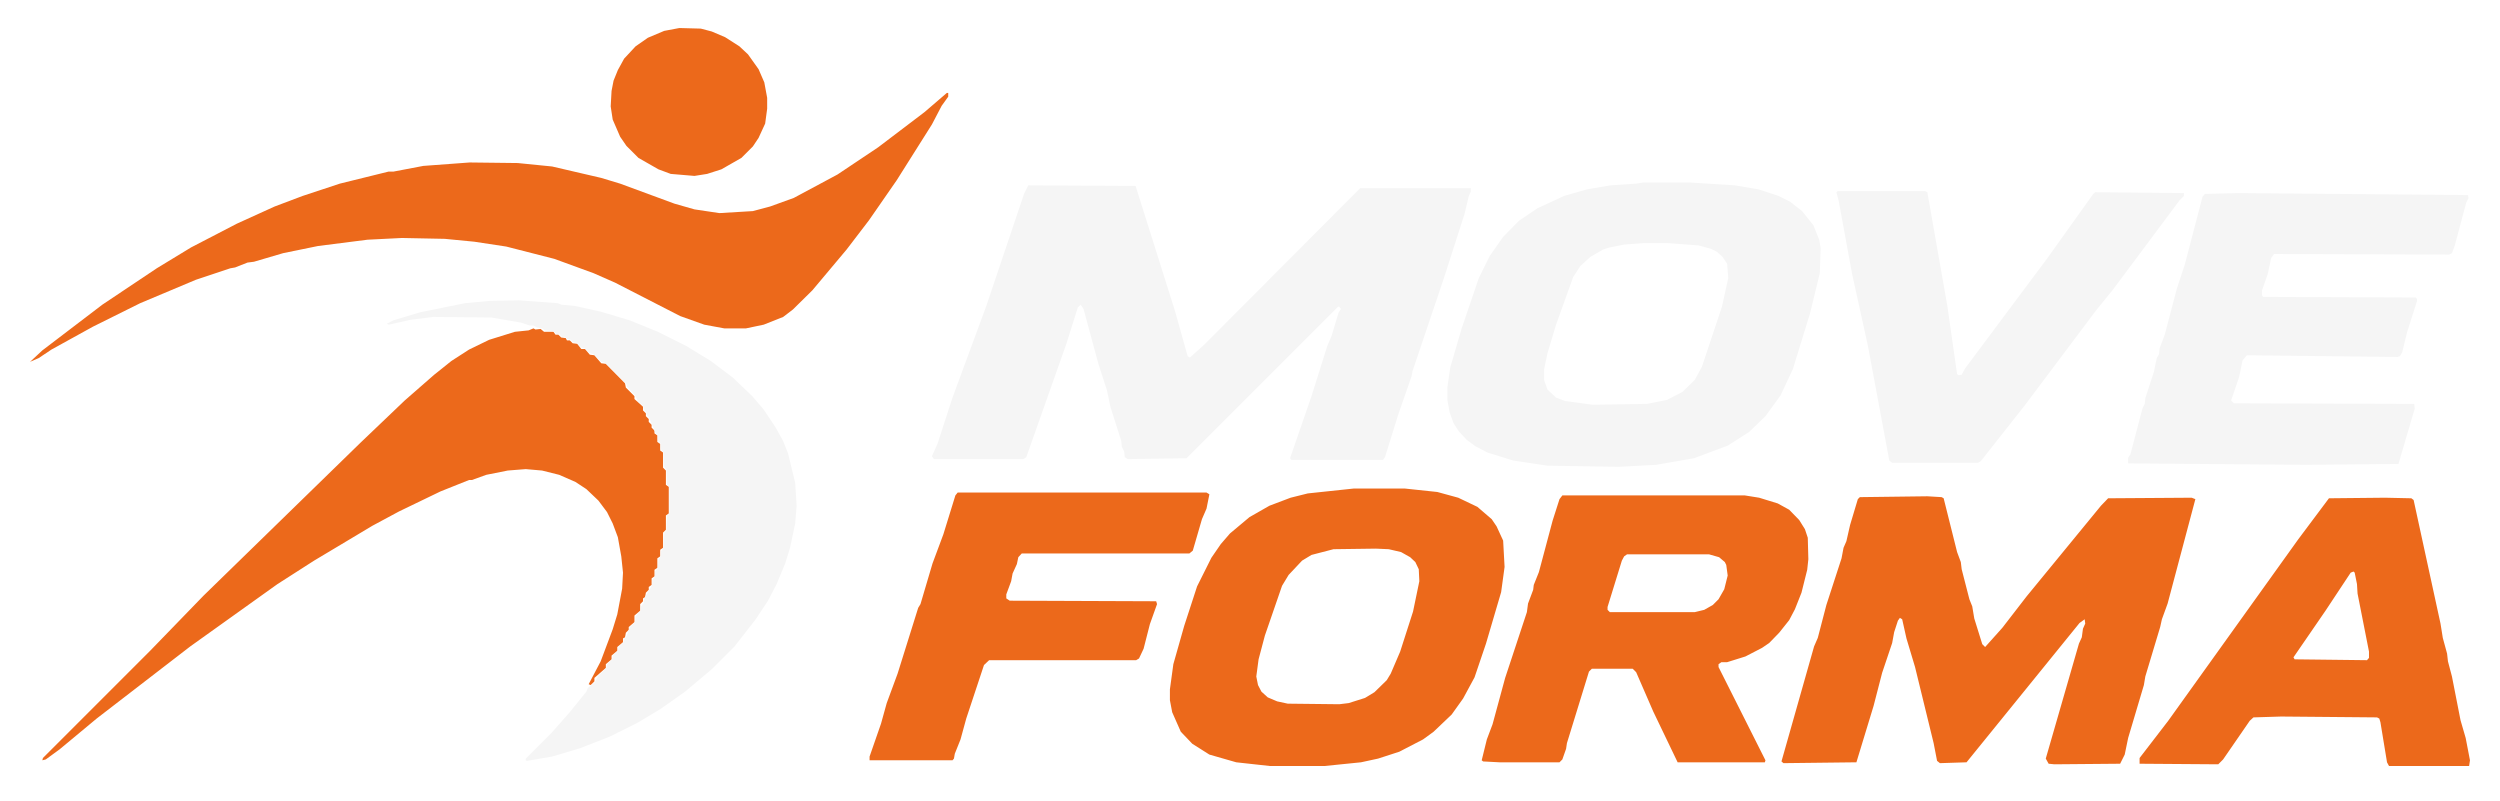
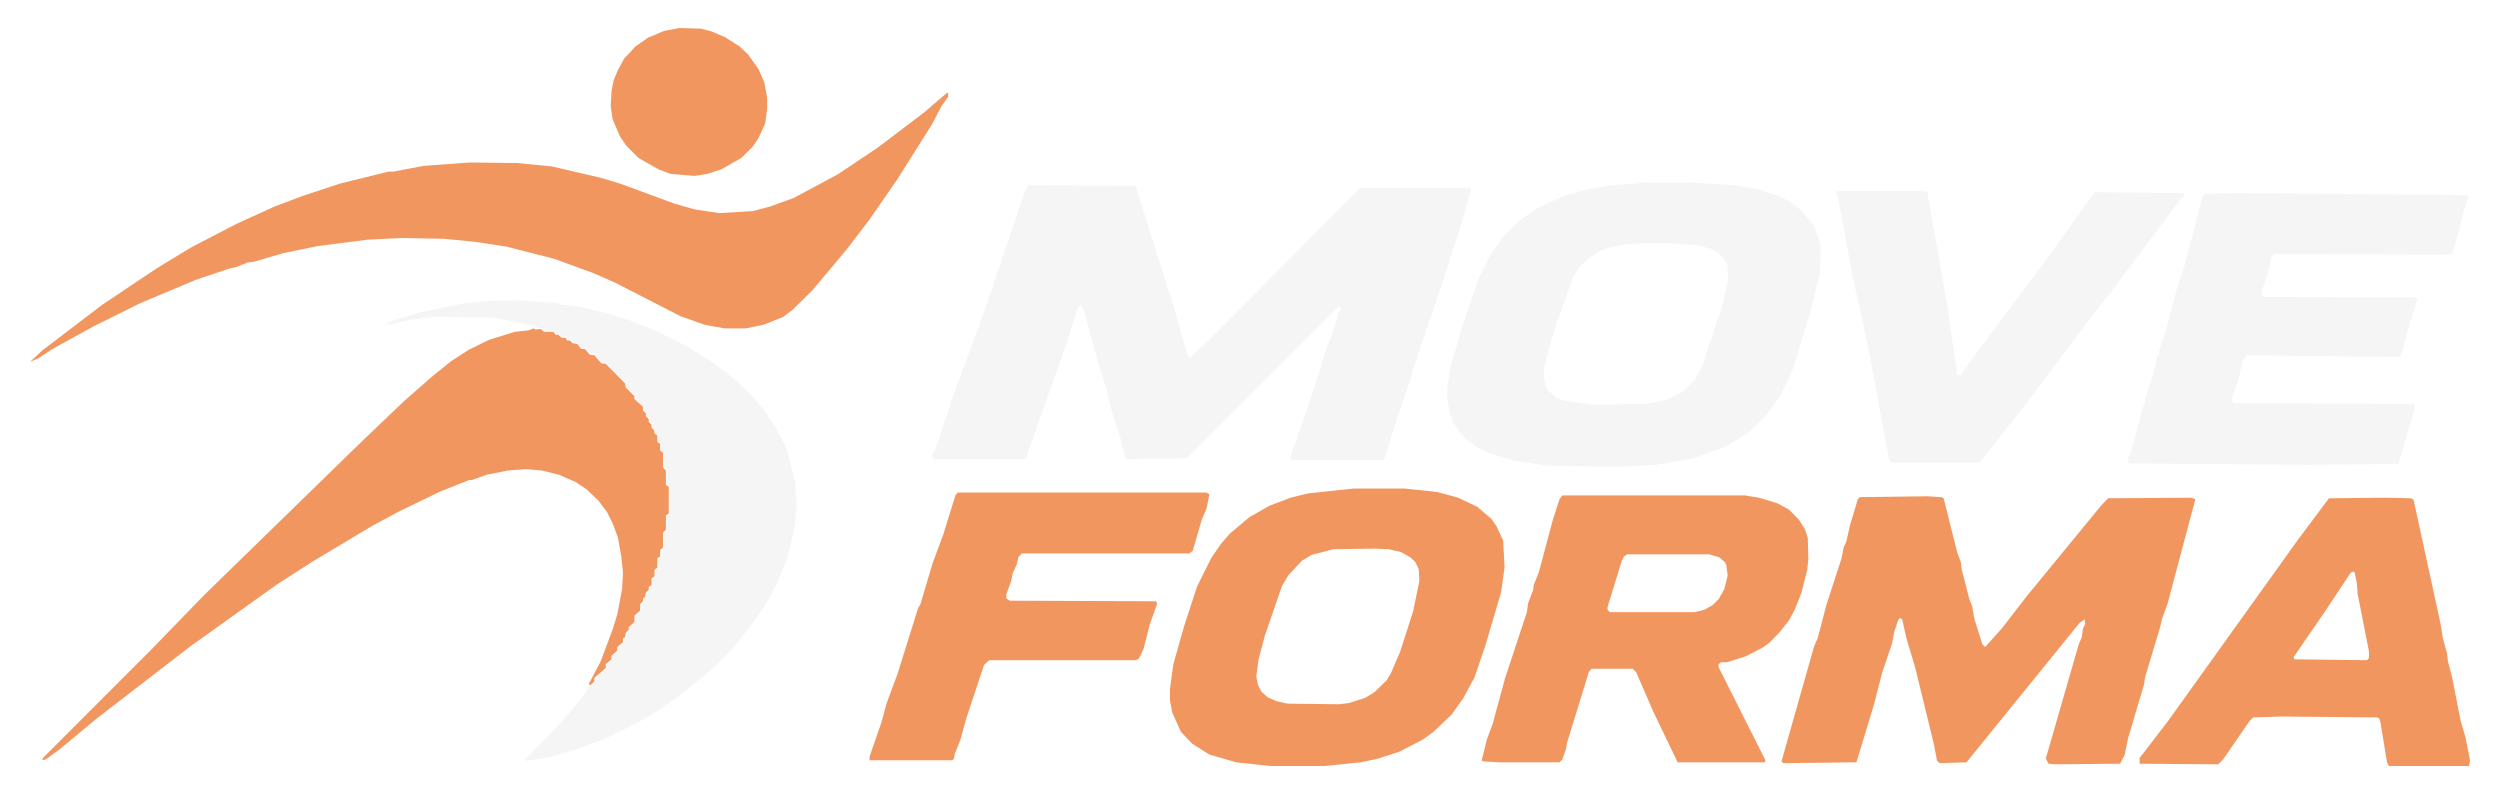
<svg xmlns="http://www.w3.org/2000/svg" viewBox="0 0 874 280" role="img" aria-label="Move Forma">
-   <path fill="#EC691B" fill-rule="evenodd" d="M843.8 174.8L843.0 174.2L833.8 174.0L814.2 174.2L803.5 188.5L758.0 252.0L748.0 265.0L748.0 267.0L775.5 267.2L777.2 265.5L786.5 252.0L787.8 250.8L797.5 250.5L831.0 250.8L831.8 251.2L832.2 252.5L834.5 266.5L835.2 267.8L863.2 267.8L863.5 265.8L862.0 258.0L860.2 251.8L857.2 236.5L855.8 231.2L855.5 228.5L854.0 223.0L853.2 218.0ZM822.8 199.8L823.2 200.2L824.0 204.2L824.2 207.5L828.2 227.8L828.2 230.0L827.5 230.8L802.2 230.5L801.8 229.8L813.0 213.5L821.8 200.2ZM650.2 173.8L649.5 174.5L646.8 183.5L645.5 189.2L644.5 191.5L643.8 195.2L638.5 211.5L635.5 223.0L634.2 226.0L622.8 266.2L623.5 266.8L649.0 266.5L655.0 246.8L658.0 235.2L661.5 224.8L662.2 221.0L663.5 217.0L664.2 216.0L665.0 216.5L666.5 223.2L669.5 233.2L676.0 259.8L677.2 266.0L678.2 266.8L687.5 266.5L727.0 217.8L728.8 216.5L729.0 218.0L728.2 219.8L727.8 222.8L726.8 225.0L715.2 265.2L716.2 267.0L718.2 267.2L741.2 267.0L742.8 263.8L744.0 258.0L749.5 239.5L750.0 236.5L755.2 219.2L755.8 216.5L757.8 211.0L767.5 174.5L766.2 174.0L737.0 174.2L734.5 176.8L708.5 208.5L700.0 219.5L694.0 226.2L693.0 225.2L690.2 216.2L689.5 212.0L688.5 209.5L685.8 199.0L685.5 196.5L684.2 193.0L679.5 174.2L678.8 173.8L673.8 173.5ZM546.2 173.2L545.2 174.5L542.8 182.0L538.0 200.0L536.2 204.5L536.0 206.2L534.2 211.0L533.8 214.0L526.2 237.0L521.8 253.2L519.8 258.5L518.0 265.8L518.5 266.2L524.2 266.5L545.2 266.5L546.2 265.5L547.5 261.8L547.8 259.8L555.5 234.8L556.5 233.8L570.8 233.8L572.0 235.0L578.0 248.8L586.5 266.5L617.0 266.5L617.2 265.8L600.8 233.2L600.8 232.2L601.8 231.5L603.8 231.5L610.2 229.5L616.0 226.5L618.5 224.8L622.0 221.2L625.5 216.8L627.5 213.0L629.8 207.2L631.8 199.2L632.2 195.5L632.0 188.0L631.0 185.0L629.0 181.8L625.5 178.2L621.5 176.0L615.0 174.0L610.0 173.2ZM562.0 213.2L562.0 212.2L567.0 196.0L567.8 194.5L568.8 193.8L597.5 193.8L601.0 194.8L603.0 196.5L603.5 197.5L604.0 201.2L602.8 206.0L600.8 209.5L598.8 211.5L595.8 213.2L592.5 214.0L562.8 214.0ZM422.8 172.8L421.8 172.2L334.8 172.2L334.0 173.2L329.8 186.8L326.0 197.0L321.8 211.2L321.0 212.5L313.8 235.5L310.0 245.8L308.0 253.0L304.0 264.5L304.0 265.8L333.0 265.8L333.5 265.2L333.8 263.5L335.8 258.5L337.8 251.2L344.0 232.5L345.8 230.8L397.2 230.8L398.2 230.2L399.8 226.8L402.0 218.2L404.5 211.2L404.2 210.2L353.0 210.0L351.8 209.2L351.8 207.8L353.5 203.2L354.0 200.5L355.5 197.2L356.0 194.8L357.2 193.5L415.8 193.5L417.0 192.5L420.2 181.5L421.8 177.8ZM521.5 181.5L516.5 177.2L509.8 174.0L502.5 172.0L491.2 170.8L473.2 170.8L457.2 172.5L451.2 174.0L443.8 176.8L436.8 180.8L430.0 186.5L426.8 190.2L423.5 195.0L418.5 205.0L414.0 218.8L410.2 232.2L409.0 241.0L409.0 244.8L409.8 249.0L412.8 255.8L416.8 260.0L422.8 263.8L432.2 266.5L444.0 267.8L463.0 267.8L475.8 266.5L481.8 265.2L489.2 262.8L497.5 258.5L501.2 255.8L507.5 249.8L511.5 244.2L515.5 236.8L519.5 225.0L524.8 207.0L526.0 198.2L525.5 189.0L523.2 184.0ZM494.8 196.5L496.0 199.0L496.2 203.2L494.0 213.8L489.5 227.8L486.2 235.5L484.8 237.8L480.5 242.0L477.2 244.0L471.5 245.8L468.2 246.2L450.2 246.0L446.5 245.2L443.2 243.8L441.0 241.8L439.8 239.5L439.2 236.5L440.0 230.5L442.2 222.2L448.2 204.8L450.5 201.0L455.2 196.0L458.5 194.0L466.2 192.0L481.0 191.8L485.5 192.0L489.8 193.0L493.0 194.8ZM224.8 142.2L221.8 139.5L221.8 138.5L218.8 135.5L218.5 134.0L211.8 127.2L210.2 127.0L207.8 124.2L206.2 124.0L204.5 122.0L203.2 122.0L201.8 120.2L200.2 120.0L199.2 119.0L198.2 119.0L197.8 118.2L196.2 118.0L195.2 117.0L194.2 117.0L193.5 116.0L190.2 116.0L189.0 115.0L187.2 115.2L186.5 114.8L184.8 115.5L180.0 116.0L171.0 118.8L164.0 122.2L157.8 126.2L151.8 131.0L141.5 140.0L126.0 154.8L71.2 208.2L52.5 227.5L15.0 265.0L14.8 265.8L16.0 265.5L20.8 262.0L33.8 251.2L66.5 226.0L97.0 204.2L109.8 196.0L130.2 183.8L139.5 178.8L154.0 171.8L164.0 167.8L165.0 167.8L170.0 166.0L177.5 164.5L183.8 164.0L189.5 164.5L195.5 166.0L201.2 168.5L205.0 171.0L209.2 175.0L212.2 179.0L214.2 183.0L216.0 187.8L217.2 194.5L217.8 200.2L217.5 205.8L215.8 214.8L214.2 220.0L210.0 231.2L205.8 239.2L206.5 239.5L207.8 238.2L207.8 237.0L211.8 233.5L211.8 232.2L213.8 230.5L213.8 229.2L215.8 227.5L215.8 226.2L217.8 224.5L217.8 223.2L218.5 222.8L218.8 221.2L219.8 220.2L219.8 219.2L221.8 217.5L221.8 215.2L223.8 213.5L223.8 211.2L224.8 210.2L224.8 209.2L225.5 208.8L225.8 207.2L226.8 206.2L226.8 205.2L227.8 204.5L227.8 202.2L228.8 201.5L228.8 199.2L229.8 198.5L229.8 195.2L230.8 194.5L230.8 192.2L231.8 191.5L231.8 186.2L232.8 185.2L232.8 180.2L233.8 179.5L233.8 170.2L232.8 169.5L232.8 164.5L231.8 163.5L231.8 158.2L230.8 157.5L230.8 155.2L229.8 154.5L229.8 152.2L228.8 151.5L228.8 150.5L227.8 149.5L227.8 148.5L226.8 147.5L226.8 146.5L225.8 145.5L225.8 144.5L224.8 143.5ZM331.5 32.5L331.0 32.5L323.2 39.2L307.0 51.5L292.8 61.0L277.5 69.2L269.2 72.2L263.2 73.8L251.5 74.5L242.8 73.2L235.8 71.2L216.8 64.2L210.2 62.2L193.0 58.2L181.0 57.0L164.2 56.8L148.0 58.0L137.5 60.0L135.8 60.0L118.8 64.2L105.8 68.5L96.0 72.2L82.8 78.2L66.8 86.5L54.8 93.8L35.8 106.5L14.8 122.5L10.5 126.5L13.5 125.2L18.0 122.2L32.5 114.2L49.0 106.0L68.5 97.8L80.5 93.8L82.2 93.5L86.5 91.8L88.8 91.5L99.0 88.5L111.2 86.0L128.5 83.8L140.5 83.2L155.5 83.5L165.8 84.5L177.0 86.2L193.8 90.5L207.5 95.5L215.0 98.8L237.8 110.5L246.2 113.5L253.2 114.8L260.8 114.8L267.0 113.5L273.8 110.8L277.2 108.2L284.0 101.5L296.0 87.2L303.8 77.0L313.5 63.0L325.8 43.5L329.2 37.0L331.5 33.8ZM237.5 9.8L232.2 10.8L226.5 13.2L222.2 16.2L218.2 20.5L216.0 24.5L214.5 28.2L213.8 31.8L213.5 37.2L214.2 41.8L216.8 47.8L219.0 51.0L223.2 55.2L230.2 59.2L234.5 60.8L242.8 61.5L247.2 60.8L252.2 59.2L259.2 55.2L263.2 51.2L265.2 48.2L267.5 43.2L268.2 38.0L268.2 34.2L267.2 28.8L265.2 24.2L261.5 19.0L258.5 16.2L253.5 13.0L248.8 11.0L245.0 10.0Z" />
+   <path fill="#F29660" fill-rule="evenodd" d="M843.8 174.8L843.0 174.2L833.8 174.0L814.2 174.2L803.5 188.5L758.0 252.0L748.0 265.0L748.0 267.0L775.5 267.2L777.2 265.5L786.5 252.0L787.8 250.8L797.5 250.5L831.0 250.8L831.8 251.2L832.2 252.5L834.5 266.5L835.2 267.8L863.2 267.8L863.5 265.8L862.0 258.0L860.2 251.8L857.2 236.5L855.8 231.2L855.5 228.5L854.0 223.0L853.2 218.0ZM822.8 199.8L823.2 200.2L824.0 204.2L824.2 207.5L828.2 227.8L828.2 230.0L827.5 230.8L802.2 230.5L801.8 229.8L813.0 213.5L821.8 200.2ZM650.2 173.8L649.5 174.5L646.8 183.5L645.5 189.2L644.5 191.5L643.8 195.2L638.5 211.5L635.5 223.0L634.2 226.0L622.8 266.2L623.5 266.8L649.0 266.5L655.0 246.8L658.0 235.2L661.5 224.8L662.2 221.0L663.5 217.0L664.2 216.0L665.0 216.5L666.5 223.2L669.5 233.2L676.0 259.8L677.2 266.0L678.2 266.8L687.5 266.5L727.0 217.8L728.8 216.5L729.0 218.0L728.2 219.8L727.8 222.8L726.8 225.0L715.2 265.2L716.2 267.0L718.2 267.2L741.2 267.0L742.8 263.8L744.0 258.0L749.5 239.5L750.0 236.5L755.2 219.2L755.8 216.5L757.8 211.0L767.5 174.5L766.2 174.0L737.0 174.2L734.5 176.8L708.5 208.5L700.0 219.5L694.0 226.2L693.0 225.2L690.2 216.2L689.5 212.0L688.5 209.5L685.8 199.0L685.5 196.5L684.2 193.0L679.5 174.2L678.8 173.8L673.8 173.5ZM546.2 173.2L545.2 174.5L542.8 182.0L538.0 200.0L536.2 204.5L536.0 206.2L534.2 211.0L533.8 214.0L526.2 237.0L521.8 253.2L519.8 258.5L518.0 265.8L518.5 266.2L524.2 266.5L545.2 266.5L546.2 265.5L547.5 261.8L547.8 259.8L555.5 234.8L556.5 233.8L570.8 233.8L572.0 235.0L578.0 248.8L586.5 266.5L617.0 266.5L617.2 265.8L600.8 233.2L600.8 232.2L601.8 231.5L603.8 231.5L610.2 229.5L616.0 226.5L618.5 224.8L622.0 221.2L625.5 216.8L627.5 213.0L629.8 207.2L631.8 199.2L632.2 195.5L632.0 188.0L631.0 185.0L629.0 181.8L625.5 178.2L621.5 176.0L615.0 174.0L610.0 173.2ZM562.0 213.2L562.0 212.2L567.0 196.0L567.8 194.5L568.8 193.8L597.5 193.8L601.0 194.8L603.0 196.5L603.5 197.5L604.0 201.2L602.8 206.0L600.8 209.5L598.8 211.5L595.8 213.2L592.5 214.0L562.8 214.0ZM422.8 172.8L421.8 172.2L334.8 172.2L334.0 173.2L329.8 186.8L326.0 197.0L321.8 211.2L321.0 212.5L313.8 235.5L310.0 245.8L308.0 253.0L304.0 264.5L304.0 265.8L333.0 265.8L333.5 265.2L333.8 263.5L335.8 258.5L337.8 251.2L344.0 232.5L345.8 230.8L397.2 230.8L398.2 230.2L399.8 226.8L402.0 218.2L404.5 211.2L404.2 210.2L353.0 210.0L351.8 209.2L351.8 207.8L353.5 203.2L354.0 200.5L355.5 197.2L356.0 194.8L357.2 193.5L415.8 193.5L417.0 192.5L420.2 181.5L421.8 177.8ZM521.5 181.5L516.5 177.2L509.8 174.0L502.5 172.0L491.2 170.8L473.2 170.8L457.2 172.5L451.2 174.0L443.8 176.8L436.8 180.8L430.0 186.5L426.8 190.2L423.5 195.0L418.5 205.0L414.0 218.8L410.2 232.2L409.0 241.0L409.0 244.8L409.8 249.0L412.8 255.8L416.8 260.0L422.8 263.8L432.2 266.5L444.0 267.8L463.0 267.8L475.8 266.5L481.8 265.2L489.2 262.8L497.5 258.5L501.2 255.8L507.5 249.8L511.5 244.2L515.5 236.8L519.5 225.0L524.8 207.0L526.0 198.2L525.5 189.0L523.2 184.0ZM494.8 196.5L496.0 199.0L496.2 203.2L494.0 213.8L489.5 227.8L486.2 235.5L484.8 237.8L480.5 242.0L477.2 244.0L471.5 245.8L468.2 246.2L450.2 246.0L446.5 245.2L443.2 243.8L441.0 241.8L439.8 239.5L439.2 236.5L440.0 230.5L442.2 222.2L448.2 204.8L450.5 201.0L455.2 196.0L458.5 194.0L466.2 192.0L481.0 191.8L485.5 192.0L489.8 193.0L493.0 194.8ZM224.8 142.2L221.8 139.5L221.8 138.5L218.8 135.5L218.5 134.0L211.8 127.2L210.2 127.0L207.8 124.2L206.2 124.0L204.5 122.0L203.2 122.0L201.8 120.2L200.2 120.0L199.2 119.0L198.2 119.0L197.8 118.2L196.2 118.0L195.2 117.0L194.2 117.0L193.5 116.0L190.2 116.0L189.0 115.0L187.2 115.2L186.5 114.8L184.8 115.5L180.0 116.0L171.0 118.8L164.0 122.2L157.8 126.2L151.8 131.0L141.5 140.0L126.0 154.8L71.2 208.2L52.5 227.5L15.0 265.0L14.8 265.8L16.0 265.5L20.8 262.0L33.8 251.2L66.5 226.0L97.0 204.2L109.8 196.0L130.2 183.8L139.5 178.8L154.0 171.8L164.0 167.8L165.0 167.8L170.0 166.0L177.5 164.5L183.8 164.0L189.5 164.5L195.5 166.0L201.2 168.5L205.0 171.0L209.2 175.0L212.2 179.0L214.2 183.0L216.0 187.8L217.2 194.5L217.8 200.2L217.5 205.8L215.8 214.8L214.2 220.0L210.0 231.2L205.8 239.2L206.5 239.5L207.8 238.2L207.8 237.0L211.8 233.5L211.8 232.2L213.8 230.5L213.8 229.2L215.8 227.5L215.8 226.2L217.8 224.5L217.8 223.2L218.5 222.8L218.8 221.2L219.8 220.2L219.8 219.2L221.8 217.5L221.8 215.2L223.8 213.5L223.8 211.2L224.8 210.2L224.8 209.2L225.5 208.8L225.8 207.2L226.8 206.2L226.8 205.2L227.8 204.5L227.8 202.2L228.8 201.5L228.8 199.2L229.8 198.5L229.8 195.2L230.8 194.5L230.8 192.2L231.8 191.5L231.8 186.2L232.8 185.2L232.8 180.2L233.8 179.5L233.8 170.2L232.8 169.5L232.8 164.5L231.8 163.5L231.8 158.2L230.8 157.5L230.8 155.2L229.8 154.5L229.8 152.2L228.8 151.5L228.8 150.5L227.8 149.5L227.8 148.5L226.8 147.5L226.8 146.5L225.8 145.5L225.8 144.5L224.8 143.5ZM331.5 32.5L331.0 32.5L323.2 39.2L307.0 51.5L292.8 61.0L277.5 69.2L269.2 72.2L263.2 73.8L251.5 74.5L242.8 73.2L235.8 71.2L216.8 64.2L210.2 62.2L193.0 58.2L181.0 57.0L164.2 56.8L148.0 58.0L137.5 60.0L135.8 60.0L118.8 64.2L105.8 68.5L96.0 72.2L82.8 78.2L66.8 86.5L54.8 93.8L35.8 106.5L14.8 122.5L10.5 126.5L13.5 125.2L18.0 122.2L32.5 114.2L49.0 106.0L68.5 97.8L80.5 93.8L82.2 93.5L86.5 91.8L88.8 91.5L99.0 88.5L111.2 86.0L128.5 83.8L140.5 83.2L155.5 83.5L165.8 84.5L177.0 86.2L193.8 90.5L207.5 95.5L215.0 98.8L237.8 110.5L246.2 113.5L253.2 114.8L260.8 114.8L267.0 113.5L273.8 110.8L277.2 108.2L284.0 101.5L296.0 87.2L303.8 77.0L313.5 63.0L325.8 43.5L329.2 37.0L331.5 33.8ZM237.5 9.8L232.2 10.8L226.5 13.2L222.2 16.2L218.2 20.5L216.0 24.5L214.5 28.2L213.8 31.8L213.5 37.2L214.2 41.8L216.8 47.8L219.0 51.0L223.2 55.2L230.2 59.2L234.5 60.8L242.8 61.5L247.2 60.8L252.2 59.2L259.2 55.2L263.2 51.2L265.2 48.2L267.5 43.2L268.2 38.0L268.2 34.2L267.2 28.8L265.2 24.2L261.5 19.0L258.5 16.2L253.5 13.0L248.8 11.0L245.0 10.0Z" />
  <path fill="#F5F5F5" fill-rule="evenodd" d="M162.5 106.0L146.8 109.2L137.5 112.0L135.2 113.2L136.0 113.5L143.5 111.8L151.5 110.8L171.8 111.0L182.2 112.8L185.2 113.8L186.5 113.8L187.8 114.5L189.5 114.8L190.5 115.5L193.5 115.8L194.5 116.8L195.5 116.8L196.5 117.8L197.5 117.8L198.2 118.5L199.5 118.8L200.5 119.8L201.5 119.8L203.2 121.5L204.5 121.8L206.2 123.5L207.5 123.8L210.2 126.5L211.5 126.8L219.0 134.2L219.2 135.2L222.0 138.2L223.0 140.2L225.0 142.2L225.0 143.0L226.0 144.2L226.0 145.0L227.0 146.2L229.2 151.5L230.0 152.2L230.0 154.0L231.0 155.2L231.0 157.0L232.0 158.2L232.2 163.2L233.0 164.2L233.2 169.5L234.0 170.2L234.0 179.5L233.2 180.2L233.0 185.5L232.2 186.2L232.0 191.5L231.0 192.8L231.0 194.5L230.2 195.5L230.0 198.5L229.0 199.8L229.0 201.5L228.0 202.8L228.0 204.5L225.2 209.2L225.0 210.8L224.0 212.2L224.0 213.5L222.2 215.5L222.0 217.5L220.2 219.2L219.0 222.5L218.0 223.5L218.0 224.5L216.2 226.2L216.0 227.5L214.2 229.2L214.0 230.5L212.2 232.2L212.0 233.5L209.2 236.2L208.0 238.5L205.5 240.5L205.0 241.8L199.0 249.2L193.0 256.0L183.8 265.2L183.8 265.8L184.2 266.0L193.0 264.5L203.0 261.5L213.2 257.5L223.2 252.5L231.0 247.8L239.5 241.8L249.0 233.8L256.8 226.0L264.2 216.5L268.5 210.0L271.5 204.2L274.5 197.0L276.2 191.5L278.0 183.0L278.5 176.8L278.0 168.8L275.5 158.5L273.8 154.2L271.2 149.5L267.0 143.2L263.0 138.5L256.2 132.0L248.5 126.2L240.0 121.0L230.0 116.0L220.2 112.0L210.2 109.0L201.2 107.0L196.2 106.5L195.0 106.0L181.5 105.0L171.0 105.2ZM770.8 67.8L770.0 68.8L763.8 92.5L761.0 101.0L756.8 117.0L755.0 121.8L754.8 123.8L754.0 125.2L753.0 130.0L750.0 139.2L749.8 141.2L749.0 142.8L744.8 158.8L744.0 160.0L744.0 162.0L806.5 162.5L838.5 162.2L844.2 142.8L844.0 141.2L781.0 141.0L780.0 140.0L782.8 131.8L784.0 126.0L785.5 124.2L838.2 124.8L839.0 124.5L839.8 123.2L841.5 116.2L845.0 105.2L845.0 104.5L844.5 104.0L791.2 103.8L790.8 103.2L790.8 101.5L792.8 95.8L794.0 90.2L795.0 88.8L856.2 89.0L857.2 88.5L858.2 85.8L862.2 70.8L863.0 69.2L862.8 68.2L782.5 67.5ZM660.5 161.0L661.5 161.8L691.5 161.8L692.5 161.2L707.8 141.8L732.8 108.5L738.5 101.5L762.0 70.0L763.5 68.5L763.5 67.5L732.5 67.2L731.8 67.8L715.8 90.2L687.0 128.8L685.8 131.0L684.8 131.2L684.2 130.8L680.8 107.0L673.8 67.2L673.0 66.8L642.5 66.8L642.0 67.2L642.8 70.2L647.5 95.8L653.0 120.8ZM325.8 159.5L326.5 160.5L357.8 160.5L358.8 159.8L372.8 120.2L376.8 107.5L377.8 106.5L378.8 108.0L384.0 127.2L387.0 136.5L388.2 142.2L392.0 154.2L392.2 156.2L393.0 157.8L393.2 159.8L394.2 160.5L414.8 160.2L467.8 107.2L468.2 107.2L468.8 108.0L468.0 109.2L465.5 117.5L464.0 121.0L458.5 138.5L451.0 160.2L451.5 160.8L483.5 160.8L484.2 159.8L488.8 145.0L493.5 131.5L493.8 129.8L504.8 97.2L512.0 74.8L513.5 68.5L514.2 67.0L514.2 65.8L475.5 65.8L421.0 120.5L416.0 125.0L415.2 124.5L410.8 108.8L397.0 65.0L359.5 64.8L358.0 67.8L344.8 107.0L333.0 139.0L327.8 155.0ZM634.0 78.8L630.0 73.8L625.8 70.5L621.8 68.5L614.8 66.2L606.5 64.8L590.8 63.8L574.5 63.8L572.0 64.2L563.0 64.8L554.8 66.2L546.8 68.5L537.5 72.8L531.0 77.2L525.5 82.8L520.8 89.5L517.0 97.2L511.0 114.8L507.0 128.5L506.0 135.5L506.0 139.8L506.8 144.2L508.2 148.0L510.0 150.8L512.8 153.8L515.8 156.0L520.0 158.2L529.0 161.0L541.0 162.8L566.0 163.2L579.0 162.5L592.2 160.2L604.0 155.8L611.5 151.0L617.2 145.5L622.5 138.2L626.8 129.0L632.8 109.5L636.2 95.5L636.5 86.8L636.0 83.8ZM602.2 89.8L603.8 92.2L604.2 97.2L602.0 107.2L595.0 128.2L592.5 132.8L588.2 137.0L582.8 139.8L575.8 141.2L556.8 141.5L547.2 140.2L544.0 139.0L541.0 136.2L539.8 132.8L539.8 129.2L541.0 123.5L544.0 113.5L550.0 96.8L552.5 93.0L556.0 89.8L560.5 87.2L562.8 86.5L567.8 85.5L574.5 85.0L583.2 85.0L593.8 85.8L598.2 87.0L600.2 88.0Z" />
</svg>
